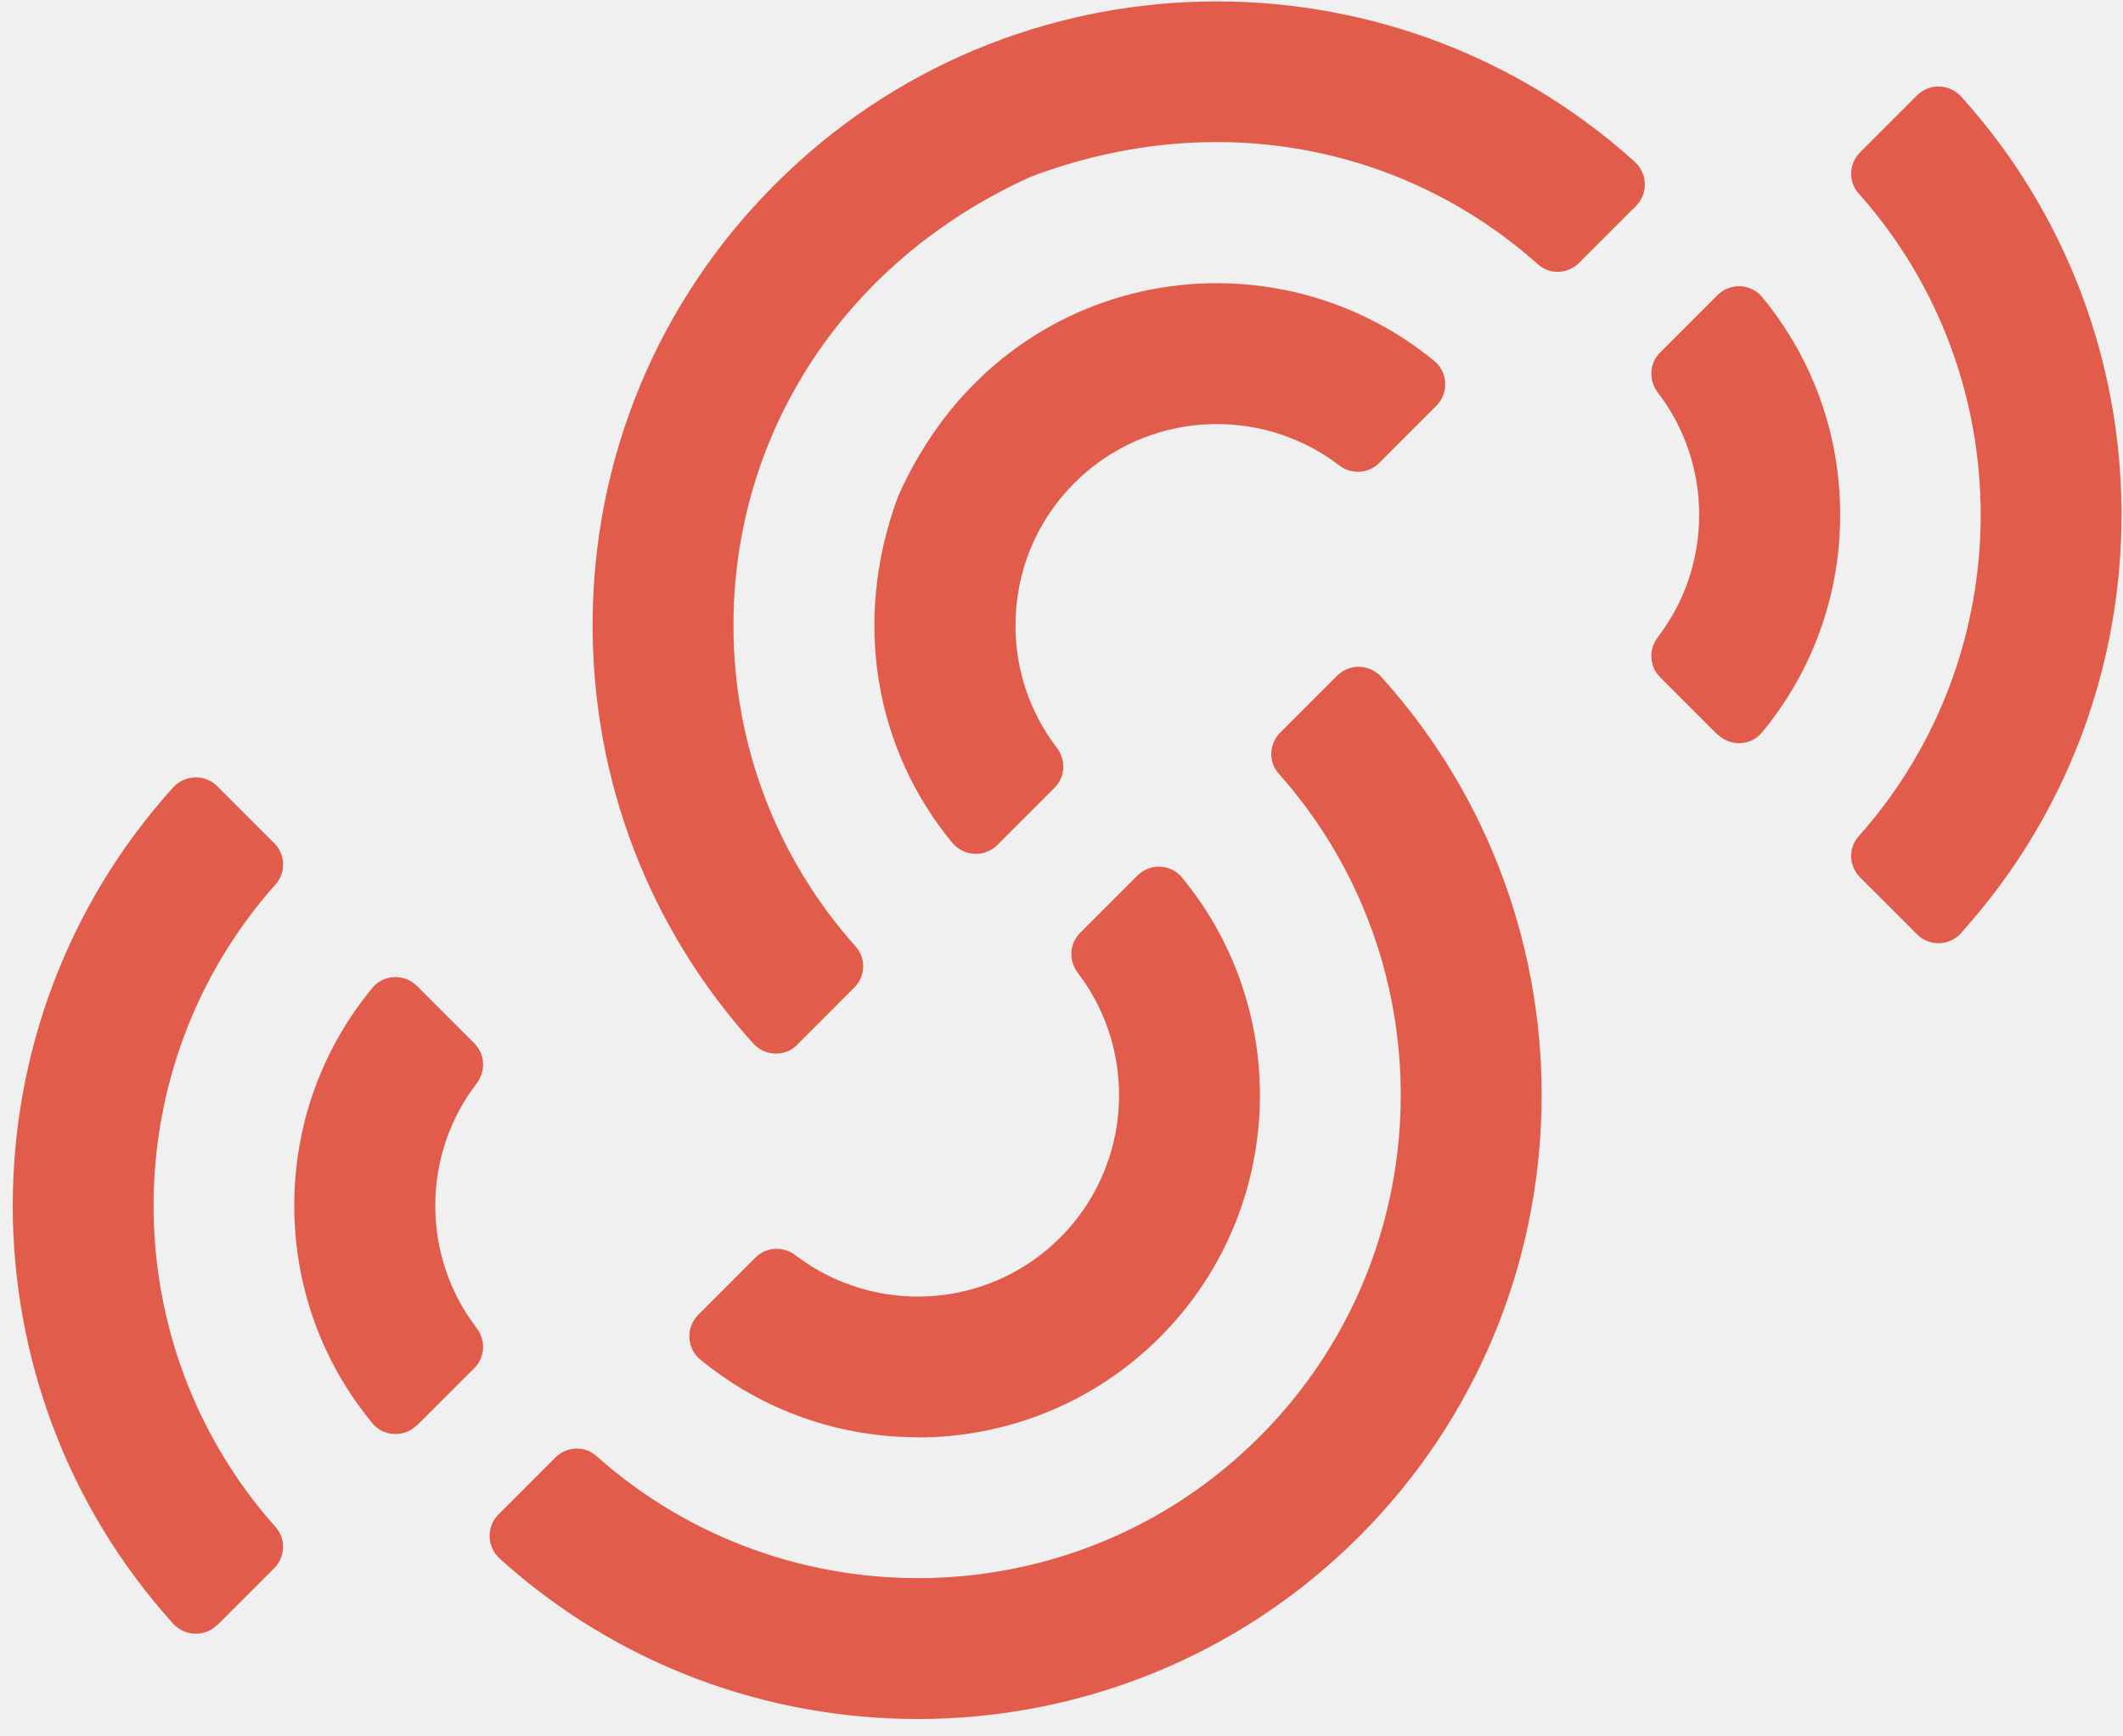
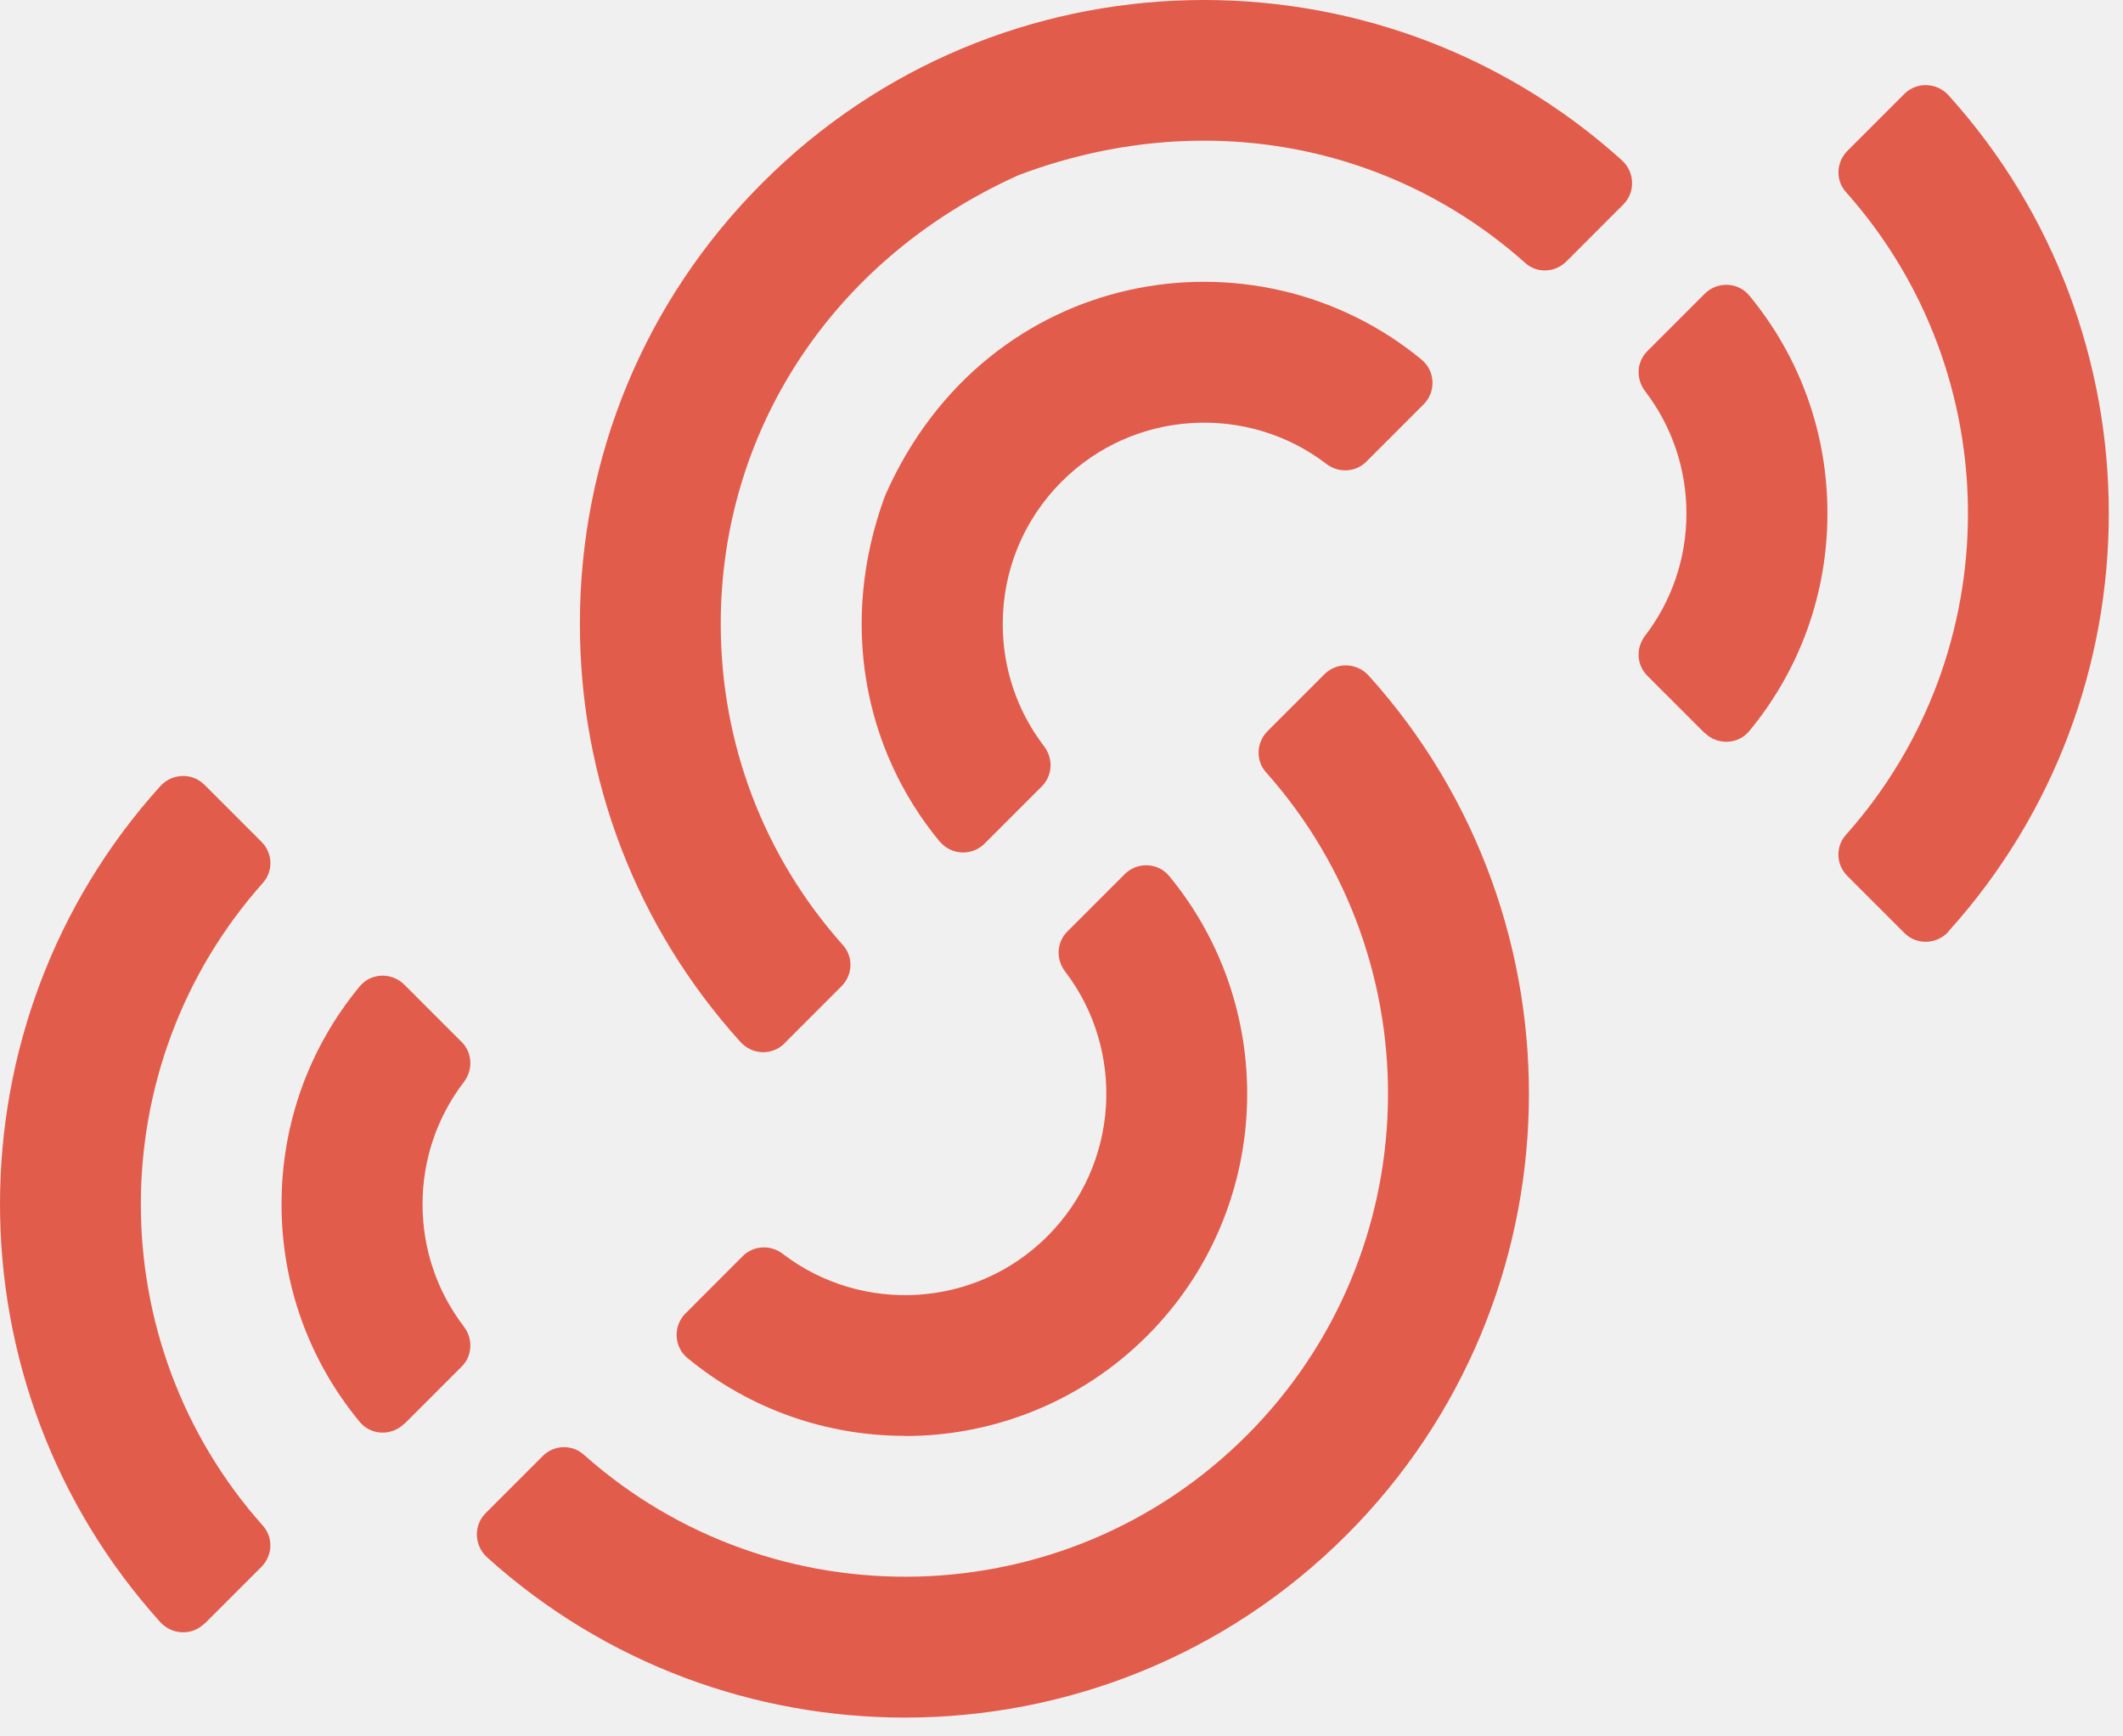
<svg xmlns="http://www.w3.org/2000/svg" width="115" height="94" viewBox="0 0 115 94" fill="none">
-   <g clip-path="url(#clip0_23_1184)">
-     <path d="M43.185 56.589C42.517 57.257 41.432 57.214 40.798 56.511C35.174 50.288 32.101 42.311 32.101 33.866C32.101 24.839 35.616 16.342 42.005 9.962C54.772 -2.805 75.291 -3.204 88.544 8.756C89.247 9.39 89.291 10.483 88.622 11.152L85.532 14.241C84.925 14.849 83.944 14.892 83.311 14.319C76.08 7.871 65.847 5.822 55.909 9.546C55.857 9.563 55.796 9.589 55.744 9.615C45.598 14.241 39.73 23.607 39.73 33.866C39.73 40.349 42.074 46.477 46.353 51.268C46.926 51.911 46.883 52.883 46.275 53.49L43.185 56.58V56.589Z" fill="#E25C4C" />
-     <path d="M51.587 45.653C47.438 40.627 46.153 33.727 48.601 27.009C48.627 26.948 48.653 26.879 48.679 26.818C54.165 14.528 68.651 12.106 77.695 19.553C78.441 20.169 78.485 21.298 77.808 21.975L74.7 25.082C74.119 25.664 73.199 25.707 72.539 25.204C68.269 21.931 62.106 22.253 58.201 26.158C56.144 28.215 55.007 30.958 55.007 33.874C55.007 36.296 55.796 38.605 57.246 40.497C57.749 41.157 57.715 42.077 57.124 42.667L54.026 45.765C53.34 46.451 52.212 46.399 51.596 45.653H51.587Z" fill="#E25C4C" />
-     <path d="M11.765 88.009C11.097 88.677 10.003 88.634 9.37 87.931C3.58 81.516 0.69 73.401 0.69 65.294C0.69 57.188 3.58 49.072 9.37 42.658C10.003 41.955 11.097 41.912 11.765 42.58L13.275 44.09L14.855 45.67C15.463 46.278 15.506 47.25 14.933 47.892C10.524 52.839 8.319 59.071 8.319 65.303C8.319 71.535 10.524 77.767 14.933 82.714C15.506 83.356 15.454 84.329 14.855 84.936L13.275 86.516L11.765 88.026V88.009Z" fill="#E25C4C" />
-     <path d="M22.588 77.185C21.912 77.862 20.783 77.828 20.176 77.09C17.433 73.774 15.94 69.652 15.94 65.294C15.94 60.937 17.433 56.815 20.176 53.499C20.783 52.761 21.912 52.727 22.588 53.404L25.696 56.511C26.286 57.101 26.321 58.021 25.817 58.681C24.368 60.573 23.578 62.882 23.578 65.303C23.578 67.725 24.368 70.034 25.817 71.926C26.321 72.585 26.286 73.505 25.696 74.096L22.588 77.203V77.185Z" fill="#E25C4C" />
-     <path d="M106.242 50.531C105.608 51.234 104.515 51.277 103.846 50.609L102.336 49.098L100.756 47.519C100.149 46.911 100.105 45.939 100.678 45.297C105.087 40.349 107.292 34.117 107.292 27.886C107.292 21.654 105.087 15.422 100.678 10.475C100.105 9.832 100.157 8.86 100.756 8.253L102.336 6.673L103.846 5.163C104.515 4.494 105.608 4.538 106.242 5.241C112.031 11.655 114.921 19.762 114.921 27.877C114.921 35.992 112.031 44.099 106.242 50.513V50.531Z" fill="#E25C4C" />
-     <path d="M93.031 39.785L89.924 36.678C89.334 36.088 89.299 35.168 89.803 34.508C91.252 32.616 92.042 30.307 92.042 27.886C92.042 25.464 91.252 23.155 89.803 21.263C89.299 20.604 89.334 19.683 89.924 19.093L93.031 15.986C93.709 15.309 94.837 15.344 95.444 16.081C98.187 19.397 99.68 23.52 99.68 27.877C99.68 32.234 98.187 36.357 95.444 39.672C94.837 40.41 93.709 40.445 93.031 39.768V39.785Z" fill="#E25C4C" />
-     <path d="M49.712 93.104C41.597 93.104 33.49 90.213 27.076 84.424C26.373 83.79 26.329 82.697 26.998 82.029L30.088 78.939C30.695 78.331 31.667 78.288 32.309 78.861C42.577 88.009 58.383 87.67 68.225 77.819C78.068 67.976 78.415 52.171 69.267 41.903C68.694 41.261 68.746 40.289 69.345 39.681L72.435 36.591C73.103 35.923 74.197 35.966 74.831 36.669C86.791 49.923 86.392 70.45 73.624 83.218C67.036 89.805 58.374 93.104 49.721 93.104H49.712Z" fill="#E25C4C" />
-     <path d="M49.712 77.845C45.52 77.845 41.336 76.439 37.925 73.627C37.187 73.019 37.144 71.891 37.821 71.214L40.928 68.106C41.51 67.525 42.43 67.482 43.09 67.985C47.36 71.257 53.522 70.945 57.428 67.03C61.334 63.124 61.655 56.962 58.383 52.692C57.879 52.032 57.923 51.112 58.504 50.53L61.612 47.423C62.289 46.746 63.417 46.781 64.025 47.527C70.031 54.801 69.632 65.624 62.827 72.429C59.216 76.04 54.46 77.854 49.712 77.854V77.845Z" fill="#E25C4C" />
+   <g id="export">
+     <g id="Logomark">
+       <g id="Logo/Logomark/Sendspin-logomark-main" clip-path="url(#clip0_0_1)">
+         <g id="Frame 1" clip-path="url(#clip1_0_1)">
+           <path id="Vector" d="M42.495 56.513C41.827 57.181 40.742 57.137 40.108 56.434C34.484 50.211 31.411 42.235 31.411 33.789C31.411 24.763 34.926 16.265 41.315 9.886C54.082 -2.882 74.601 -3.281 87.854 8.68C88.557 9.313 88.601 10.407 87.932 11.075L84.843 14.165C84.235 14.773 83.254 14.816 82.621 14.243C75.39 7.794 65.157 5.746 55.219 9.469C55.167 9.487 55.106 9.513 55.054 9.539C44.908 14.165 39.041 23.53 39.041 33.789C39.041 40.273 41.384 46.401 45.663 51.192C46.236 51.834 46.193 52.806 45.585 53.414L42.495 56.504V56.513Z" fill="#E25C4C" />
+           <path id="Vector_2" d="M50.897 45.576C46.748 40.551 45.463 33.651 47.911 26.933C47.937 26.872 47.963 26.802 47.989 26.742C53.475 14.451 67.961 12.03 77.005 19.477C77.751 20.093 77.795 21.221 77.118 21.898L74.01 25.006C73.429 25.587 72.509 25.631 71.849 25.127C67.579 21.855 61.416 22.176 57.511 26.082C55.454 28.139 54.317 30.882 54.317 33.798C54.317 36.22 55.106 38.528 56.556 40.42C57.059 41.08 57.025 42 56.434 42.59L53.336 45.689C52.65 46.375 51.522 46.323 50.906 45.576H50.897Z" fill="#E25C4C" />
+           <path id="Vector_3" d="M11.075 87.932C10.407 88.601 9.313 88.557 8.68 87.854C2.89 81.44 0 73.325 0 65.218C0 57.111 2.89 48.996 8.68 42.582C9.313 41.879 10.407 41.835 11.075 42.504L12.585 44.014L14.165 45.594C14.773 46.201 14.816 47.173 14.243 47.816C9.834 52.763 7.629 58.995 7.629 65.227C7.629 71.459 9.834 77.691 14.243 82.638C14.816 83.28 14.764 84.252 14.165 84.86L12.585 86.439L11.075 87.95V87.932Z" fill="#E25C4C" />
+           <path id="Vector_4" d="M21.898 77.109C21.221 77.786 20.093 77.751 19.486 77.013C16.743 73.698 15.25 69.575 15.25 65.218C15.25 60.861 16.743 56.738 19.486 53.422C20.093 52.685 21.221 52.65 21.898 53.327L25.006 56.434C25.596 57.025 25.631 57.945 25.127 58.604C23.678 60.496 22.888 62.805 22.888 65.227C22.888 67.648 23.678 69.957 25.127 71.849C25.631 72.509 25.596 73.429 25.006 74.019L21.898 77.126V77.109Z" fill="#E25C4C" />
+           <path id="Vector_5" d="M105.552 50.454C104.918 51.157 103.825 51.201 103.156 50.532L101.646 49.022L100.066 47.442C99.459 46.835 99.415 45.863 99.988 45.22C104.397 40.273 106.602 34.041 106.602 27.809C106.602 21.577 104.397 15.345 99.988 10.398C99.415 9.756 99.468 8.784 100.066 8.176L101.646 6.596L103.156 5.086C103.825 4.418 104.918 4.461 105.552 5.164C111.341 11.579 114.231 19.685 114.231 27.8C114.231 35.916 111.341 44.023 105.552 50.437V50.454Z" fill="#E25C4C" />
+           <path id="Vector_6" d="M92.342 39.709L89.234 36.602C88.644 36.011 88.609 35.091 89.113 34.432C90.562 32.54 91.352 30.231 91.352 27.809C91.352 25.388 90.562 23.079 89.113 21.187C88.609 20.527 88.644 19.607 89.234 19.017L92.342 15.91C93.019 15.233 94.147 15.267 94.754 16.005C97.497 19.321 98.99 23.443 98.99 27.8C98.99 32.158 97.497 36.28 94.754 39.596C94.147 40.334 93.019 40.368 92.342 39.691V39.709Z" fill="#E25C4C" />
+           <path id="Vector_7" d="M49.022 93.027C40.907 93.027 32.8 90.137 26.386 84.348C25.683 83.714 25.639 82.621 26.308 81.952L29.398 78.862C30.005 78.255 30.977 78.211 31.62 78.784C41.888 87.932 57.693 87.594 67.535 77.743C77.378 67.9 77.725 52.094 68.577 41.827C68.004 41.184 68.056 40.212 68.655 39.605L71.745 36.515C72.413 35.846 73.507 35.89 74.141 36.593C86.101 49.846 85.702 70.374 72.934 83.141C66.346 89.729 57.684 93.027 49.031 93.027H49.022Z" fill="#E25C4C" />
+           <path id="Vector_8" d="M49.022 77.769C44.83 77.769 40.646 76.363 37.235 73.55C36.498 72.943 36.454 71.814 37.131 71.138L40.238 68.03C40.82 67.449 41.74 67.405 42.4 67.909C46.67 71.181 52.832 70.868 56.738 66.954C60.644 63.048 60.965 56.886 57.693 52.615C57.19 51.956 57.233 51.036 57.815 50.454L60.922 47.347C61.599 46.67 62.727 46.705 63.335 47.451C69.341 54.724 68.942 65.548 62.137 72.353C58.526 75.963 53.77 77.777 49.022 77.777V77.769Z" fill="#E25C4C" />
+         </g>
+       </g>
+     </g>
  </g>
  <defs>
-     <clipPath id="clip0_23_1184">
-       <rect width="115" height="94" fill="white" />
+     <clipPath id="clip0_0_1">
+       <rect width="115" height="93.027" fill="white" />
+     </clipPath>
+     <clipPath id="clip1_0_1">
+       <rect width="114.231" height="93.027" fill="white" />
    </clipPath>
  </defs>
</svg>
